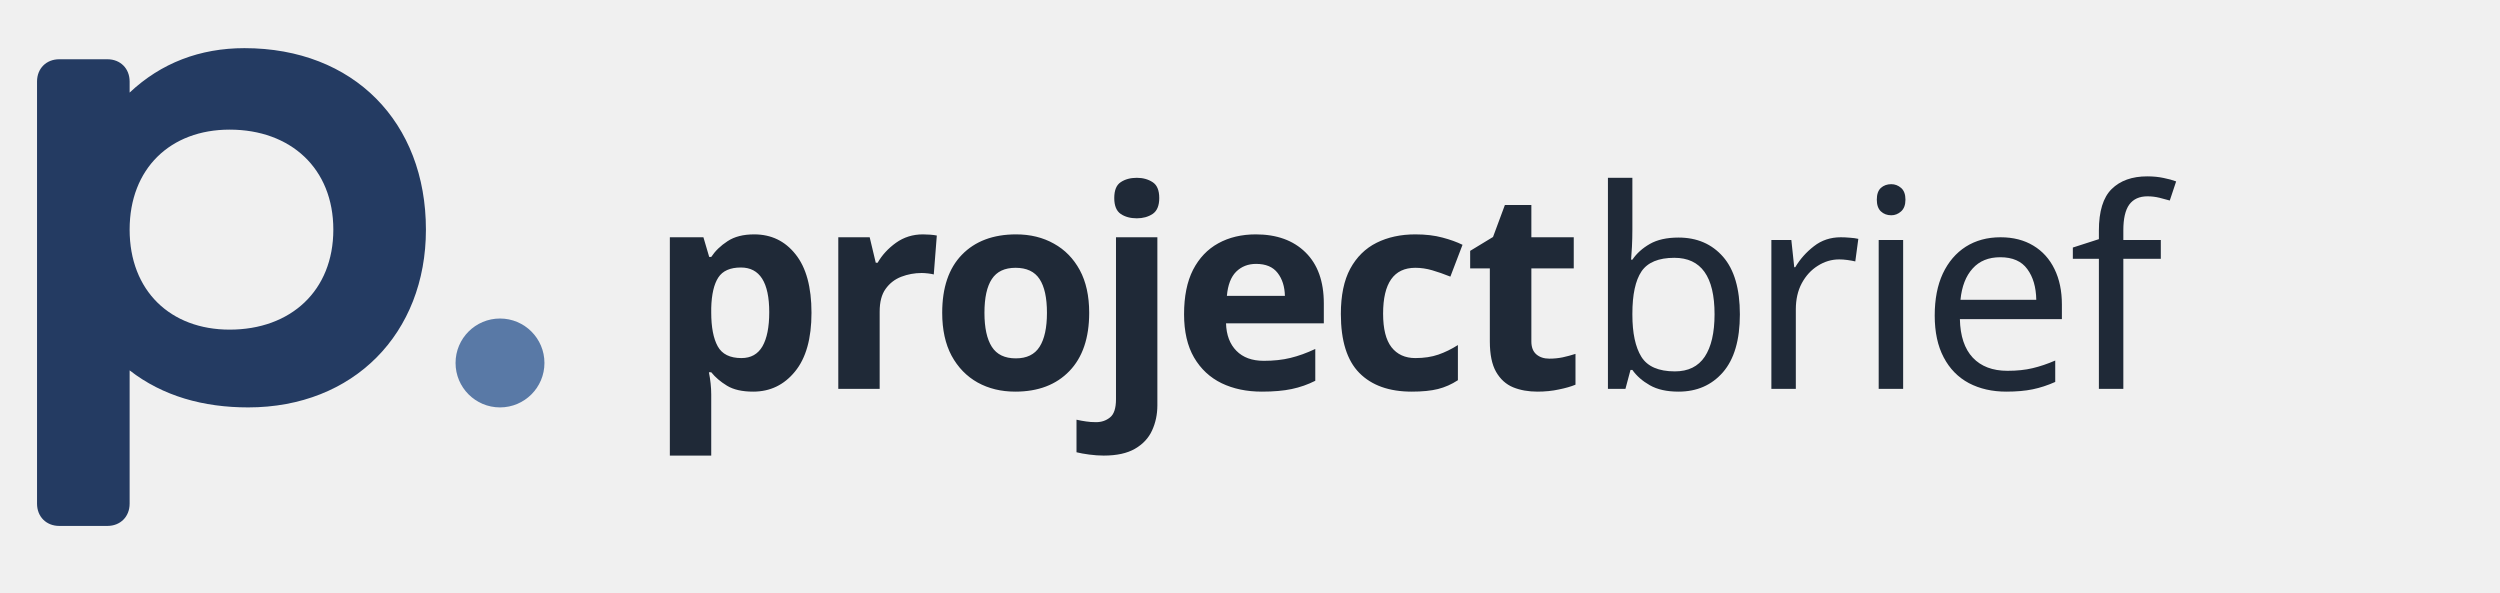
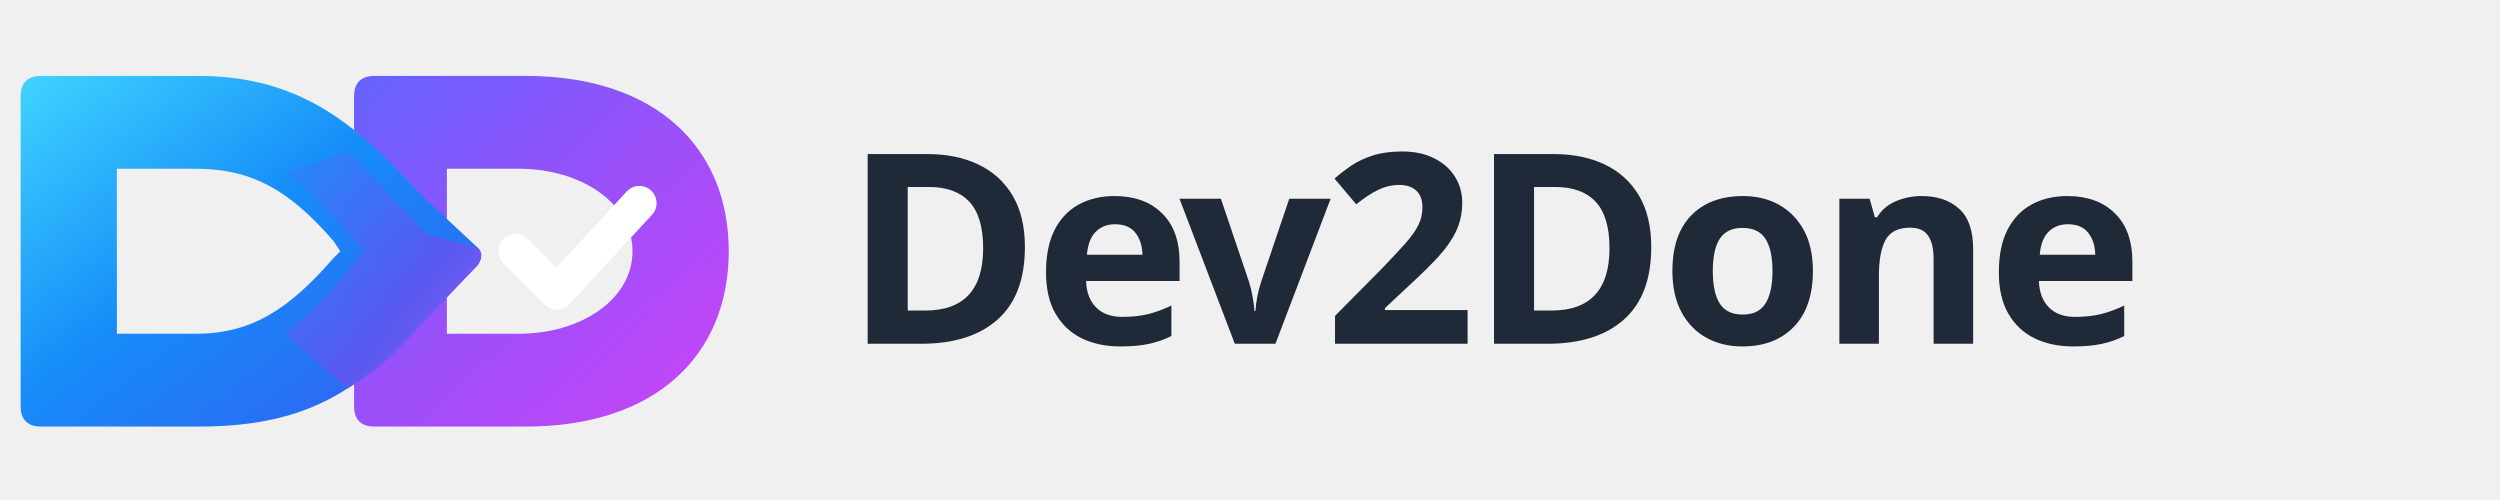
- <svg xmlns="http://www.w3.org/2000/svg" viewBox="0 0 270 64">
-   <g transform="translate(-19.2 -20.8) scale(.2)">
-     <path fill="#243b62" fill-rule="evenodd" d="M128 136 H154 C161 136 166 141 166 148 V154 C183 138 204 130 228 130 C287 130 326 170 326 228 C326 284 287 324 230 324 C206 324 184 318 166 304 V376 C166 383 161 388 154 388 H128 C121 388 116 383 116 376 V148 C116 141 121 136 128 136 Z M166 228 C166 261 188 282 220 282 C253 282 276 261 276 228 C276 195 253 174 220 174 C188 174 166 195 166 228 Z" />
-     <circle cx="366" cy="300" r="24" fill="#5979a6" />
+ <svg xmlns="http://www.w3.org/2000/svg" viewBox="0 0 320 64" role="img" aria-label="Dev2Done">
+   <g transform="translate(0 4) scale(.44)">
+     <defs>
+       <linearGradient id="blue" x1="0" y1="0" x2="1" y2="1">
+         <stop stop-color="#40D4FF" />
+         <stop offset="0.46" stop-color="#168CF8" />
+         <stop offset="1" stop-color="#3659F3" />
+       </linearGradient>
+       <linearGradient id="violet" x1="0" y1="0" x2="1" y2="1">
+         <stop stop-color="#6463FF" />
+         <stop offset="0.50" stop-color="#9B4FF9" />
+         <stop offset="1" stop-color="#CD43F6" />
+       </linearGradient>
+       <linearGradient id="link" x1="0" y1="0" x2="1" y2="1">
+         <stop stop-color="#238AFB" />
+         <stop offset="0.62" stop-color="#5B56EE" />
+         <stop offset="1" stop-color="#9961FA" />
+       </linearGradient>
+     </defs>
+     <path fill="url(#violet)" fill-rule="evenodd" d="M109 13H153C191 13 212 34 212 64S191 115 153 115H109Q103 115 103 109V19Q103 13 109 13ZM130 40V88H151C169 88 184 78 184 64S169 40 151 40Z" />
+     <path fill="url(#blue)" fill-rule="evenodd" d="M12 13H58C93 13 109 34 124 49L139 63Q141 65 139 68L123 84C106 103 91 115 58 115H12Q6 115 6 109V19Q6 13 12 13ZM34 40V88H57C73 88 84 81 97 66L99 64L97 61C84 46 73 40 57 40Z" />
+     <path fill="url(#link)" d="M101 35C109 42 116 51 124 59L139 63Q141 65 139 68L121 87C115 94 109 99 101 104L83 88C89 83 95 77 100 71L106 64L100 57C95 52 89 45 83 41Z" opacity=".94" />
+     <path d="m150 64 12 12 24-26" fill="none" stroke="#FFFFFF" stroke-width="10" stroke-linejoin="round" stroke-linecap="round" />
  </g>
-   <text x="70" y="42" fill="#1f2937" font-family="system-ui, sans-serif" font-size="30" font-weight="650" letter-spacing="-.8">project<tspan font-weight="450">brief</tspan>
-   </text>
+   <text x="108" y="44" fill="#1f2937" font-family="system-ui, sans-serif" font-size="34" font-weight="650" letter-spacing="-.8">Dev2Done</text>
</svg>
